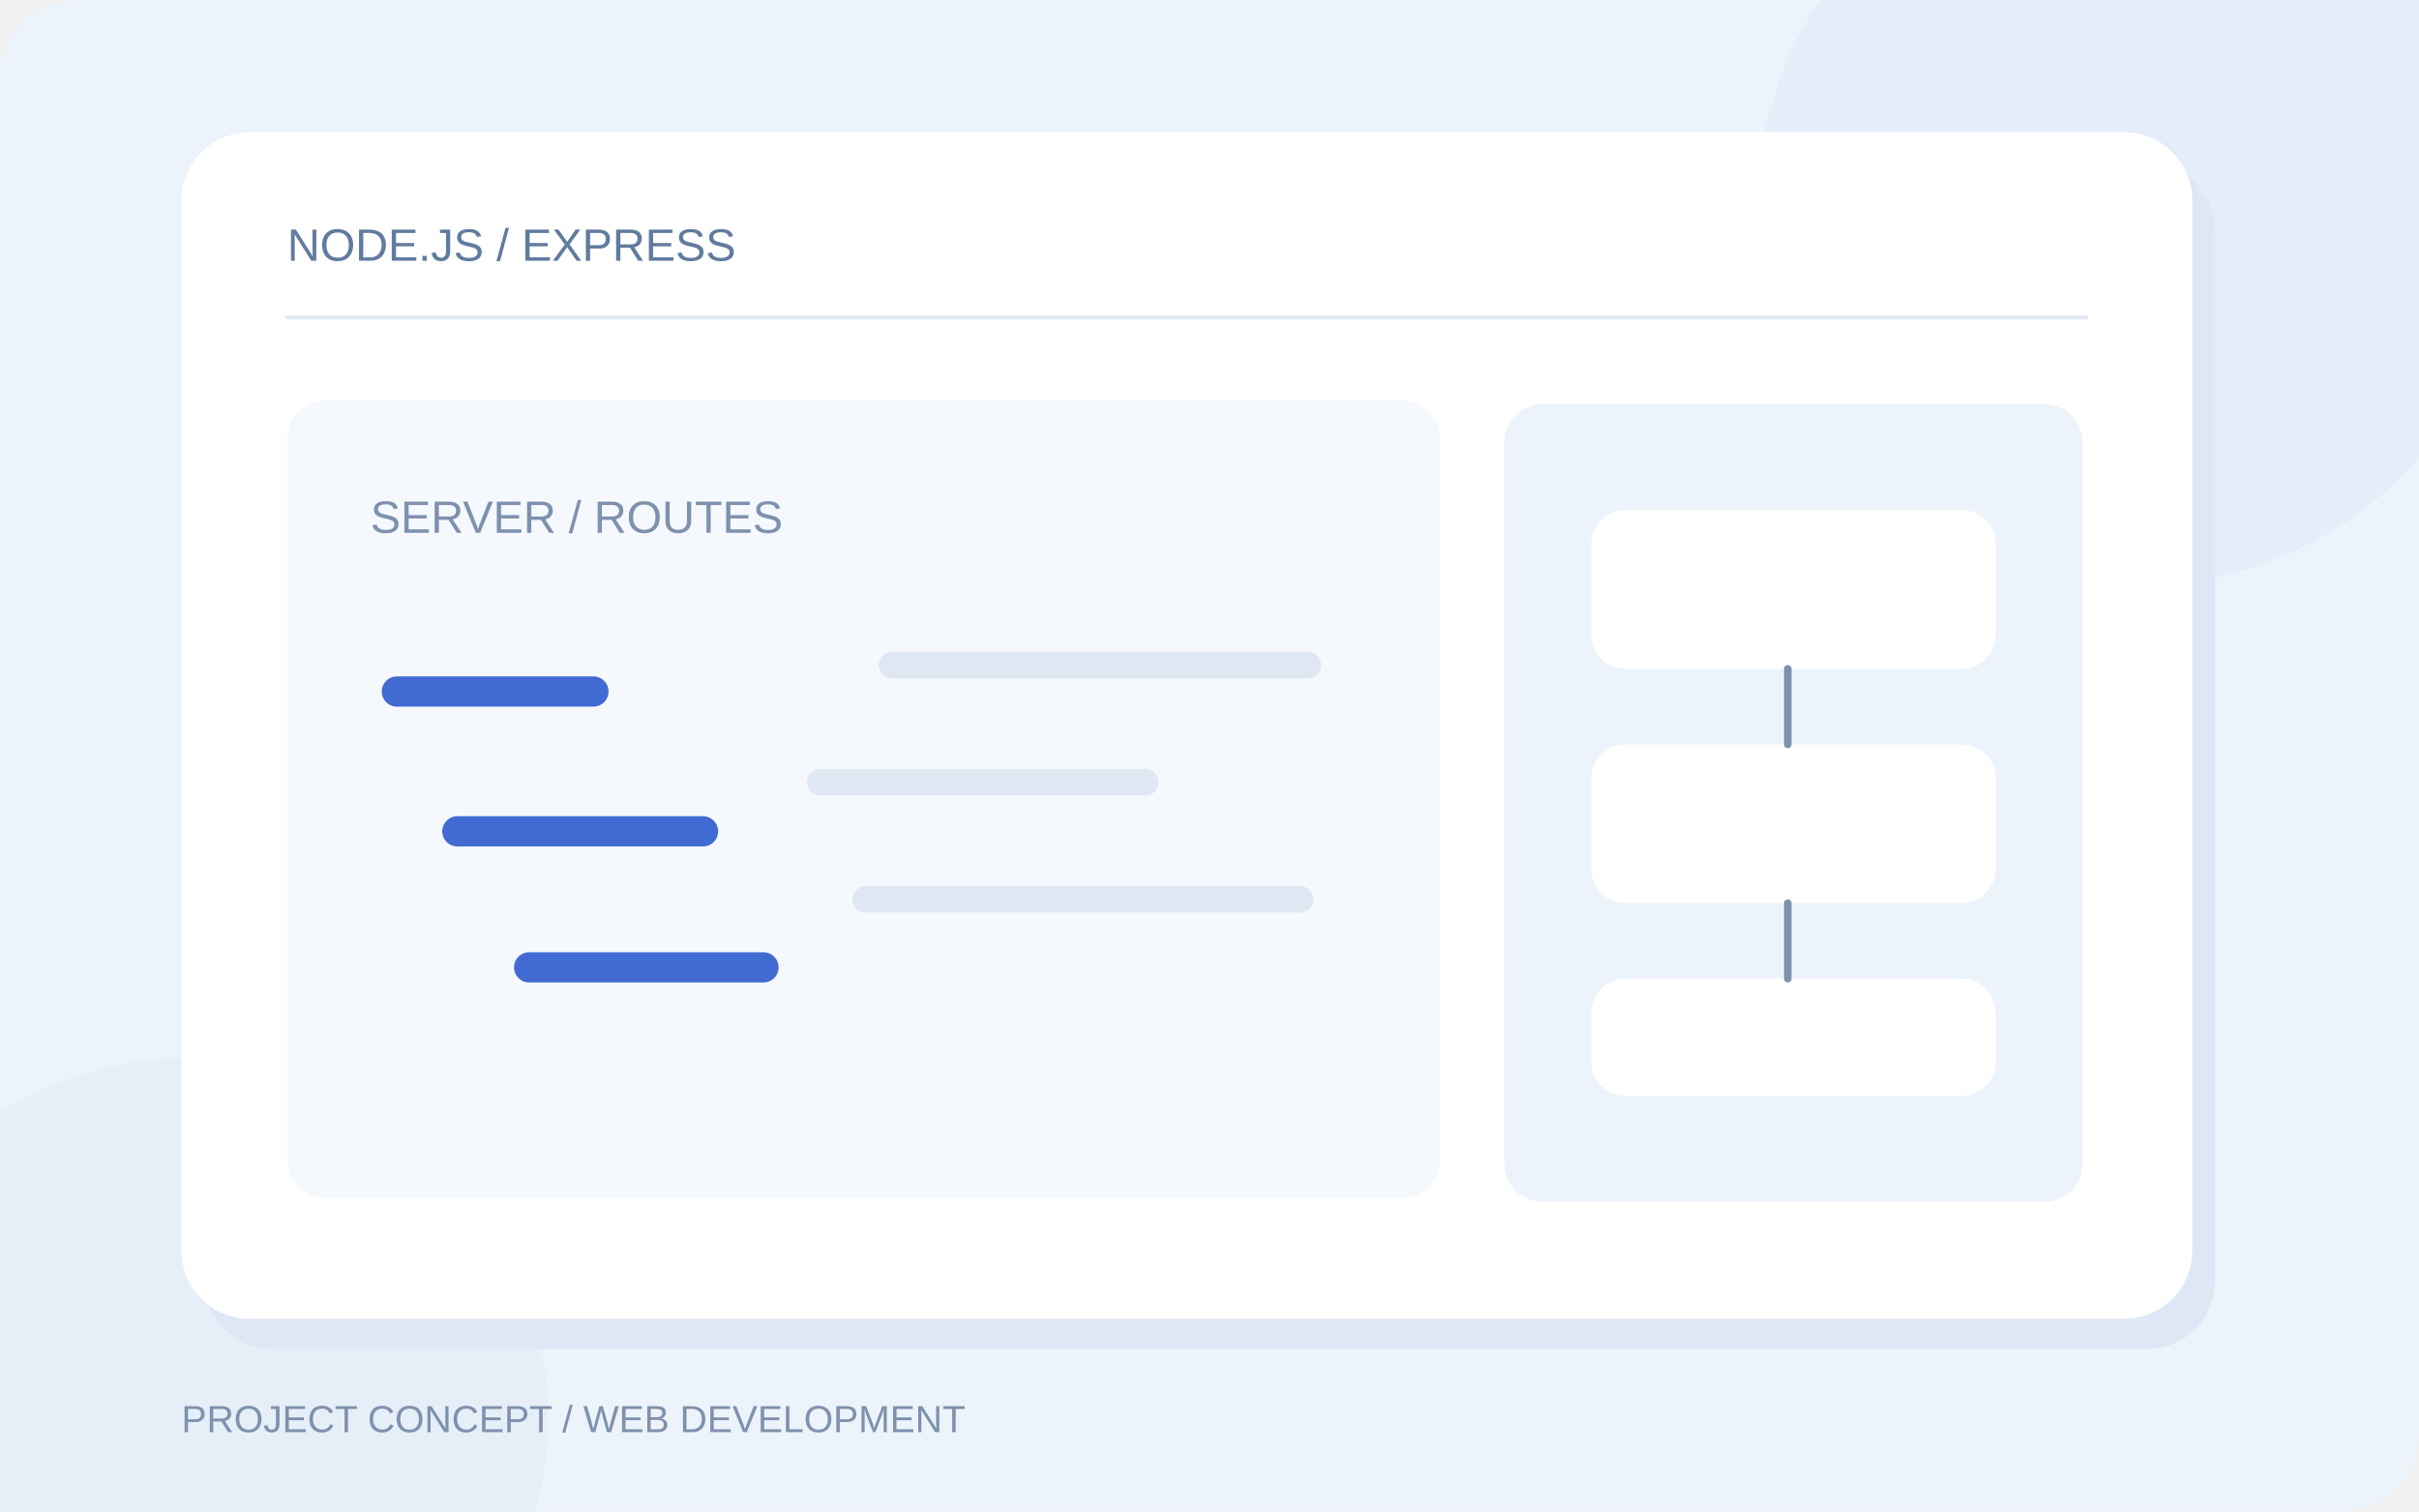
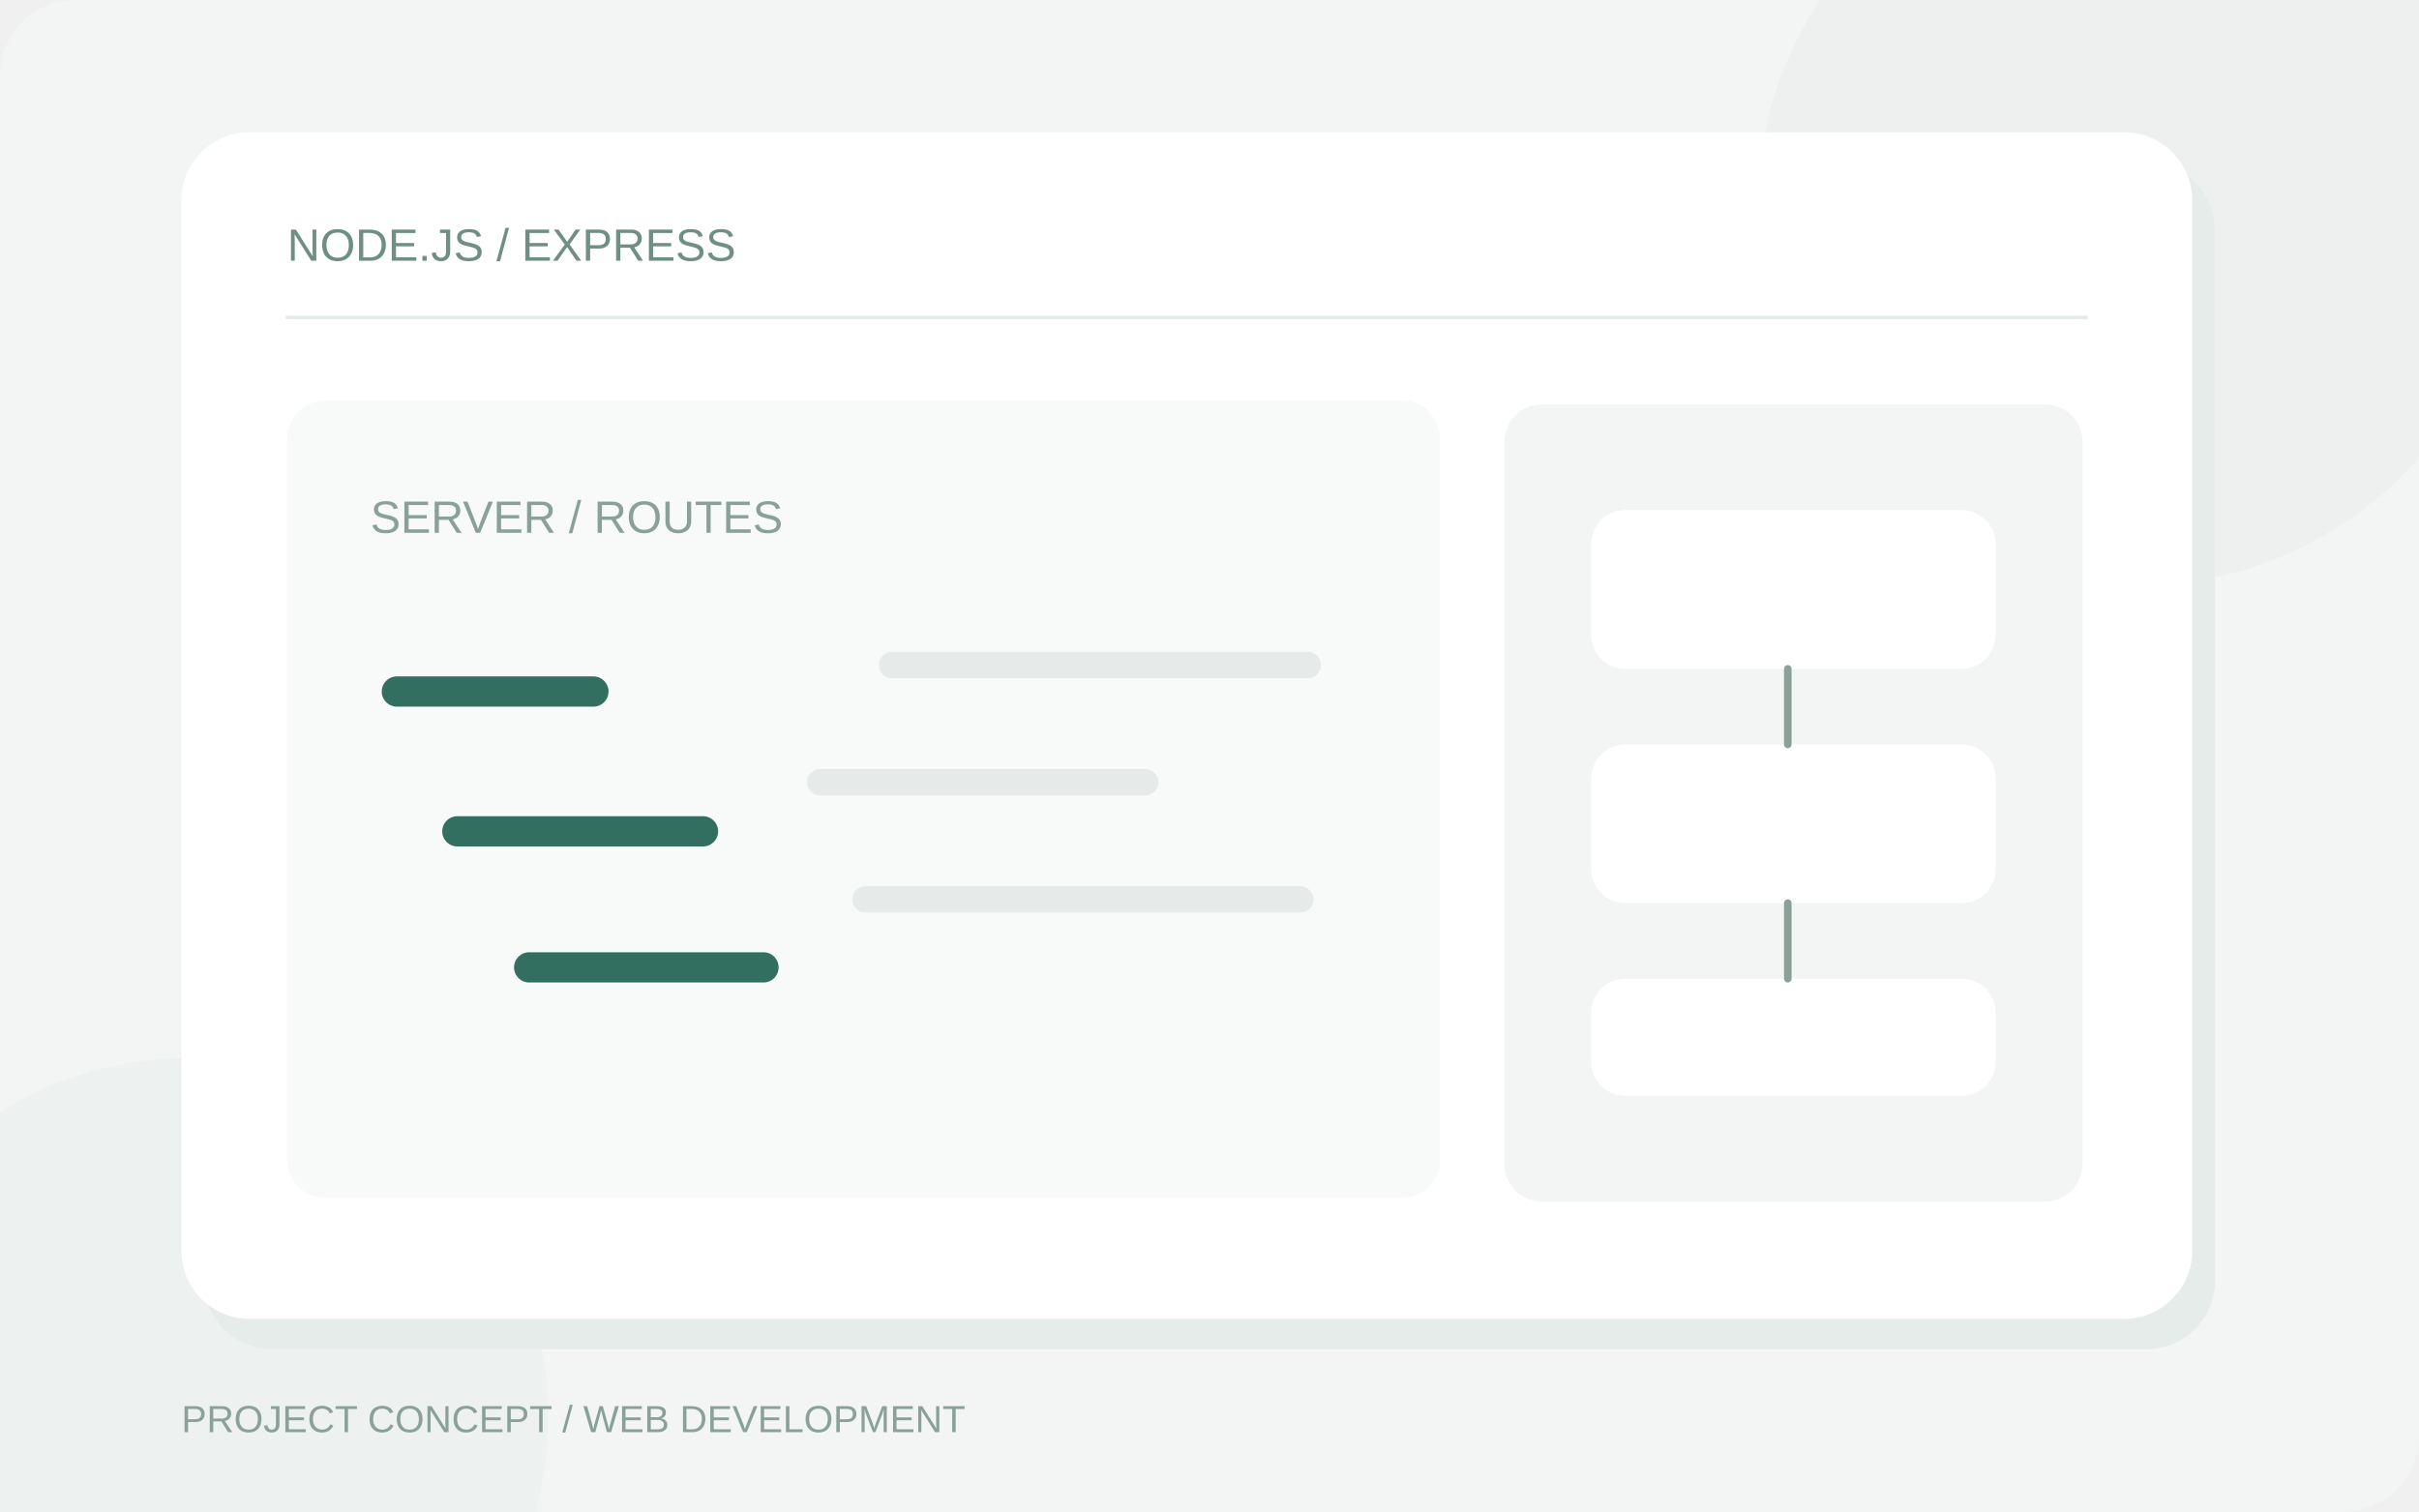
<svg xmlns="http://www.w3.org/2000/svg" viewBox="0 0 640 400">
-   <rect x="0" y="0" width="640" height="400" rx="20" fill="#edf3fa" />
-   <circle cx="565" cy="55" r="100" fill="#e4edf9" />
-   <circle cx="50" cy="375" r="95" fill="#e6eef8" />
-   <rect x="54" y="43" width="532" height="314" rx="18" fill="#dde7f5" />
+   <rect x="0" y="0" width="640" height="400" rx="20" fill="#f2f5f4" />
+   <circle cx="565" cy="55" r="100" fill="#edf0ef" />
+   <circle cx="50" cy="375" r="95" fill="#edf1ef" />
+   <rect x="54" y="43" width="532" height="314" rx="18" fill="#e6ecea" />
  <rect x="48" y="35" width="532" height="314" rx="18" fill="white" />
-   <text x="76" y="69" font-family="Arial,sans-serif" font-size="12" fill="#617b9e">NODE.JS / EXPRESS</text>
-   <path d="M76 84H552" stroke="#dfe7f2" stroke-width="1" fill="none" stroke-linecap="round" stroke-linejoin="round" />
-   <rect x="76" y="106" width="305" height="211" rx="10" fill="#f5f8fd" />
-   <rect x="398" y="107" width="153" height="211" rx="10" fill="#edf3fb" />
-   <text x="98" y="141" font-family="Arial,sans-serif" font-size="12" fill="#7e91ad">SERVER / ROUTES</text>
-   <path d="M105 183h52m-36 37h65m-46 36h62" stroke="#416bd3" stroke-width="8" fill="none" stroke-linecap="round" stroke-linejoin="round" />
-   <path d="M236 176h110M217 207h86M229 238h115" stroke="#dfe7f2" stroke-width="7" fill="none" stroke-linecap="round" stroke-linejoin="round" />
+   <text x="76" y="69" font-family="Arial,sans-serif" font-size="12" fill="#708f83">NODE.JS / EXPRESS</text>
+   <path d="M76 84H552" stroke="#e6ebe9" stroke-width="1" fill="none" stroke-linecap="round" stroke-linejoin="round" />
+   <rect x="76" y="106" width="305" height="211" rx="10" fill="#f8faf9" />
+   <rect x="398" y="107" width="153" height="211" rx="10" fill="#f3f5f4" />
+   <text x="98" y="141" font-family="Arial,sans-serif" font-size="12" fill="#8aa198">SERVER / ROUTES</text>
+   <path d="M105 183h52m-36 37h65m-46 36h62" stroke="#326f60" stroke-width="8" fill="none" stroke-linecap="round" stroke-linejoin="round" />
+   <path d="M236 176h110M217 207h86M229 238h115" stroke="#e6ebe9" stroke-width="7" fill="none" stroke-linecap="round" stroke-linejoin="round" />
  <rect x="421" y="135" width="107" height="42" rx="9" fill="white" />
  <rect x="421" y="197" width="107" height="42" rx="9" fill="white" />
  <rect x="421" y="259" width="107" height="31" rx="9" fill="white" />
-   <path d="M473 177v20m0 42v20" stroke="#7e91ad" stroke-width="2" fill="none" stroke-linecap="round" stroke-linejoin="round" />
-   <text x="48" y="379" font-family="Arial,sans-serif" font-size="10" fill="#7e91ad">PROJECT CONCEPT  /  WEB DEVELOPMENT</text>
+   <path d="M473 177v20m0 42v20" stroke="#8aa198" stroke-width="2" fill="none" stroke-linecap="round" stroke-linejoin="round" />
+   <text x="48" y="379" font-family="Arial,sans-serif" font-size="10" fill="#8aa198">PROJECT CONCEPT  /  WEB DEVELOPMENT</text>
</svg>
